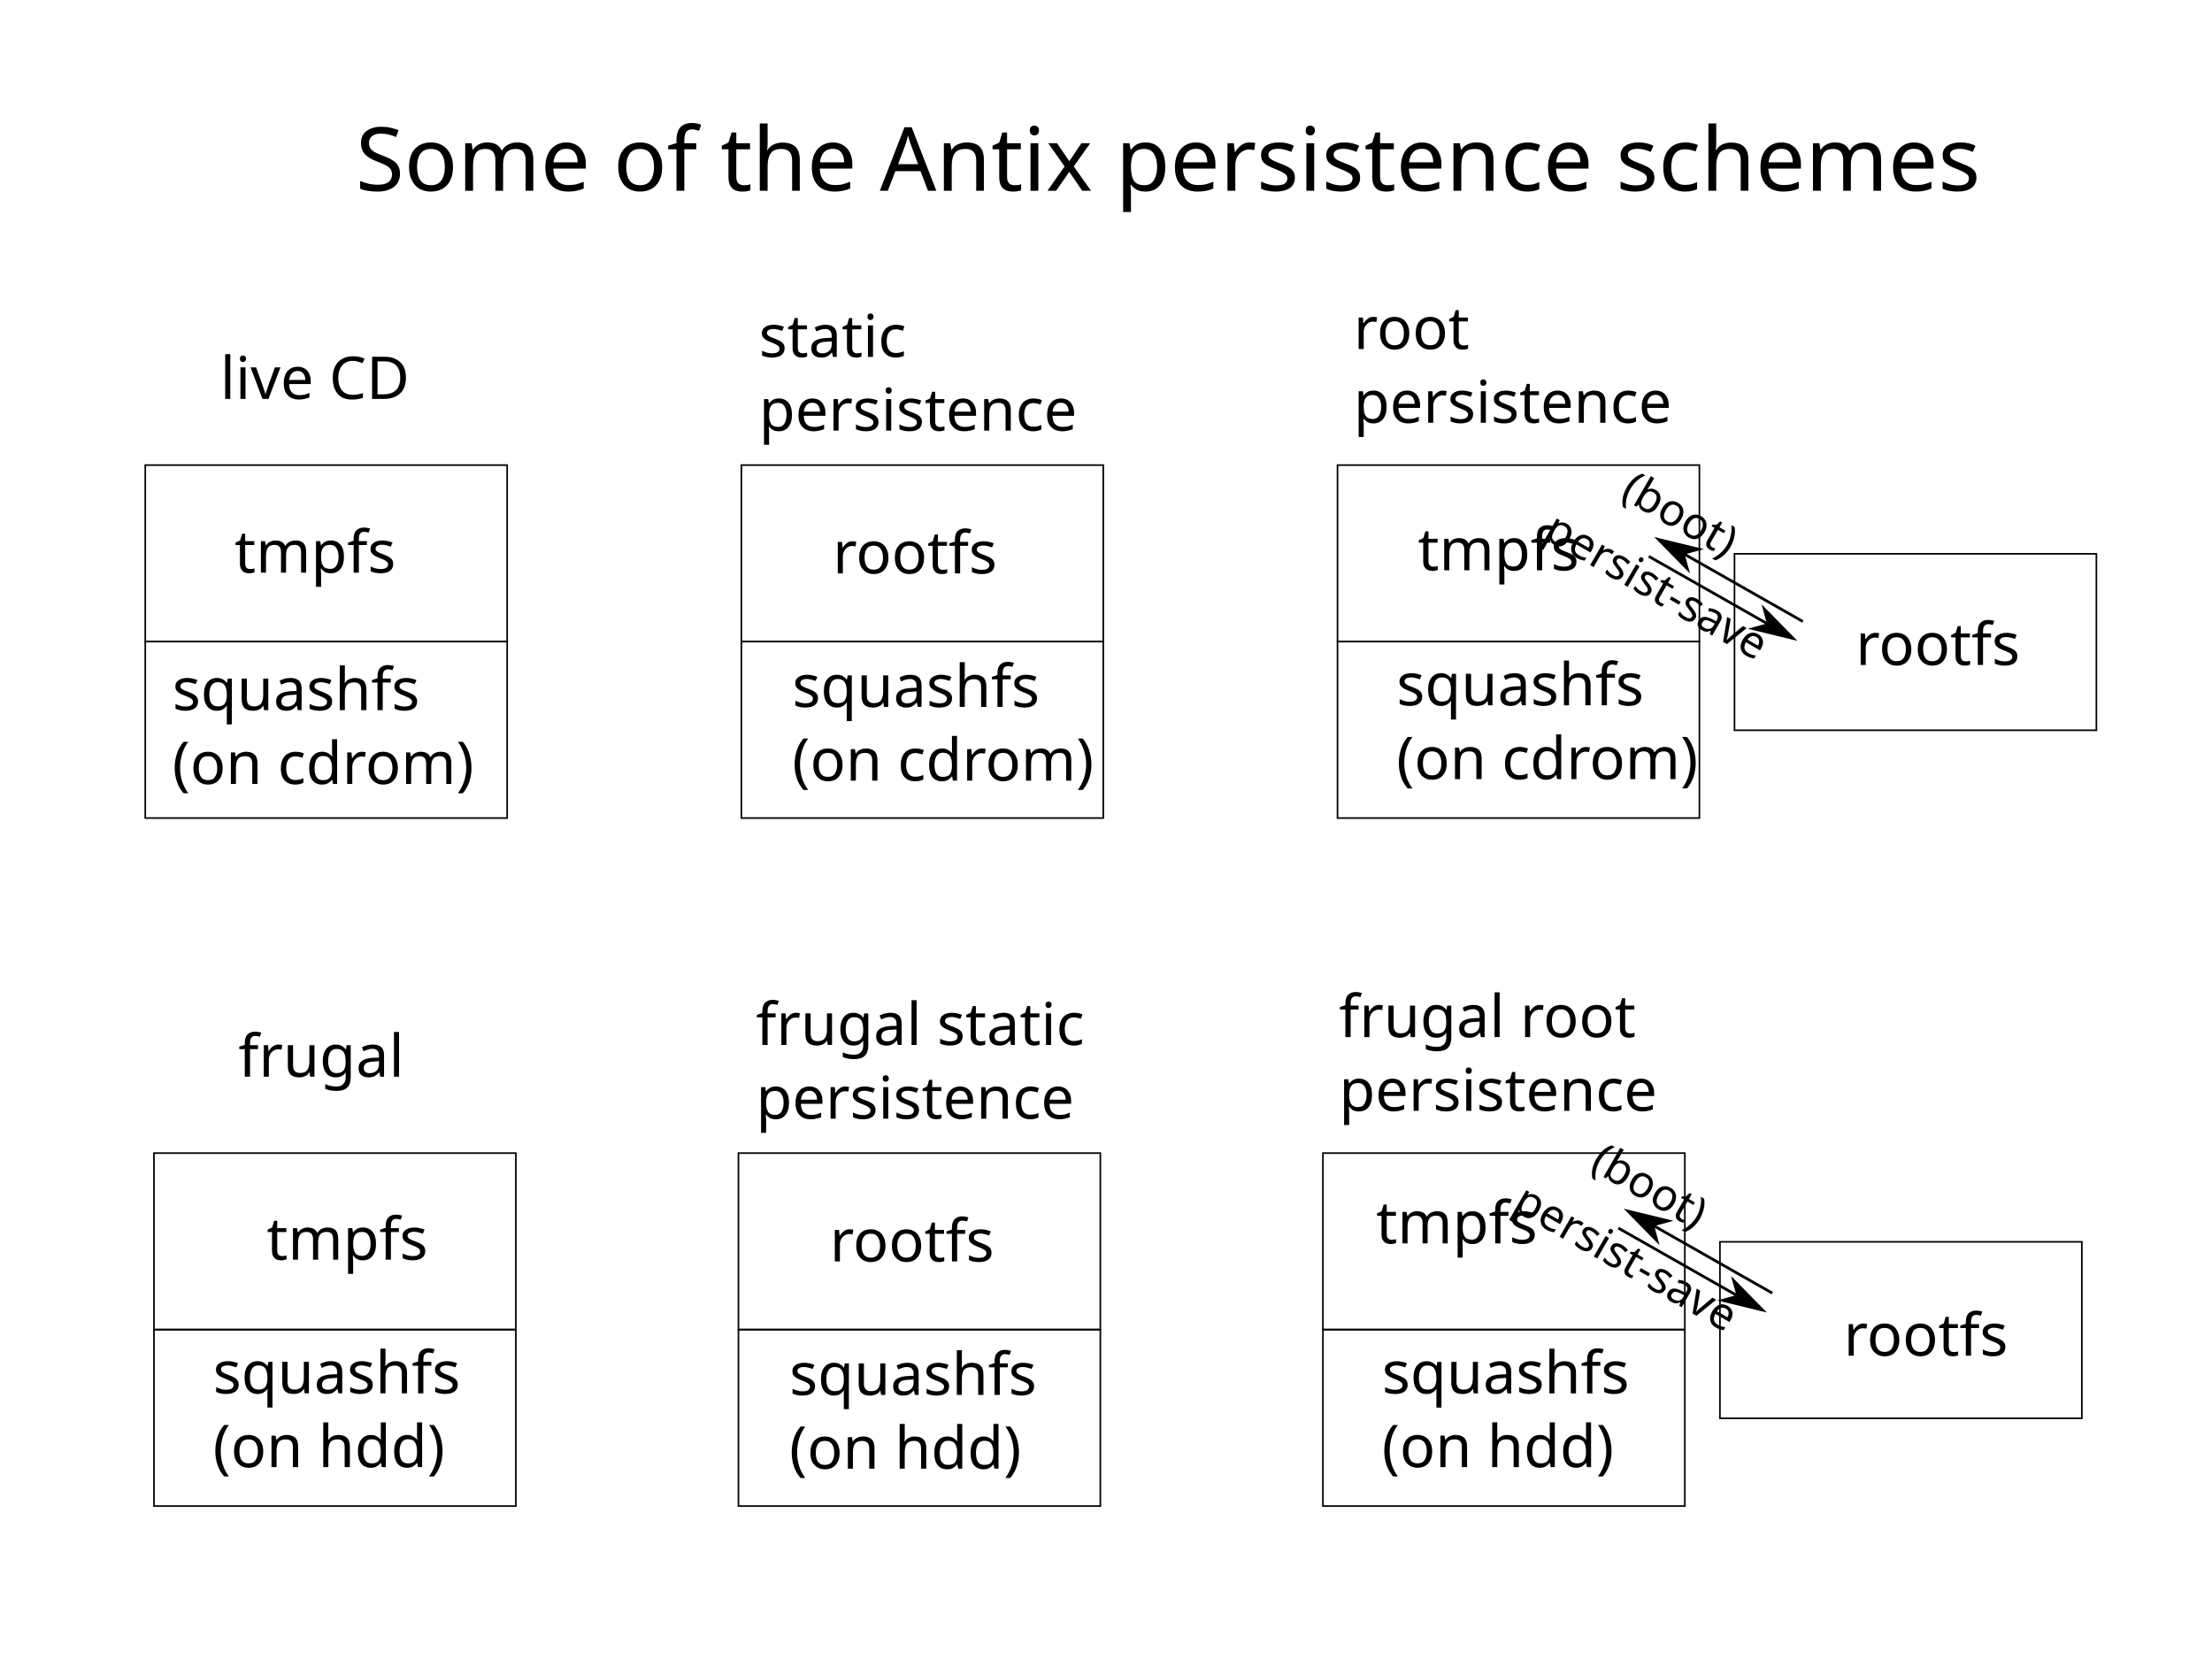
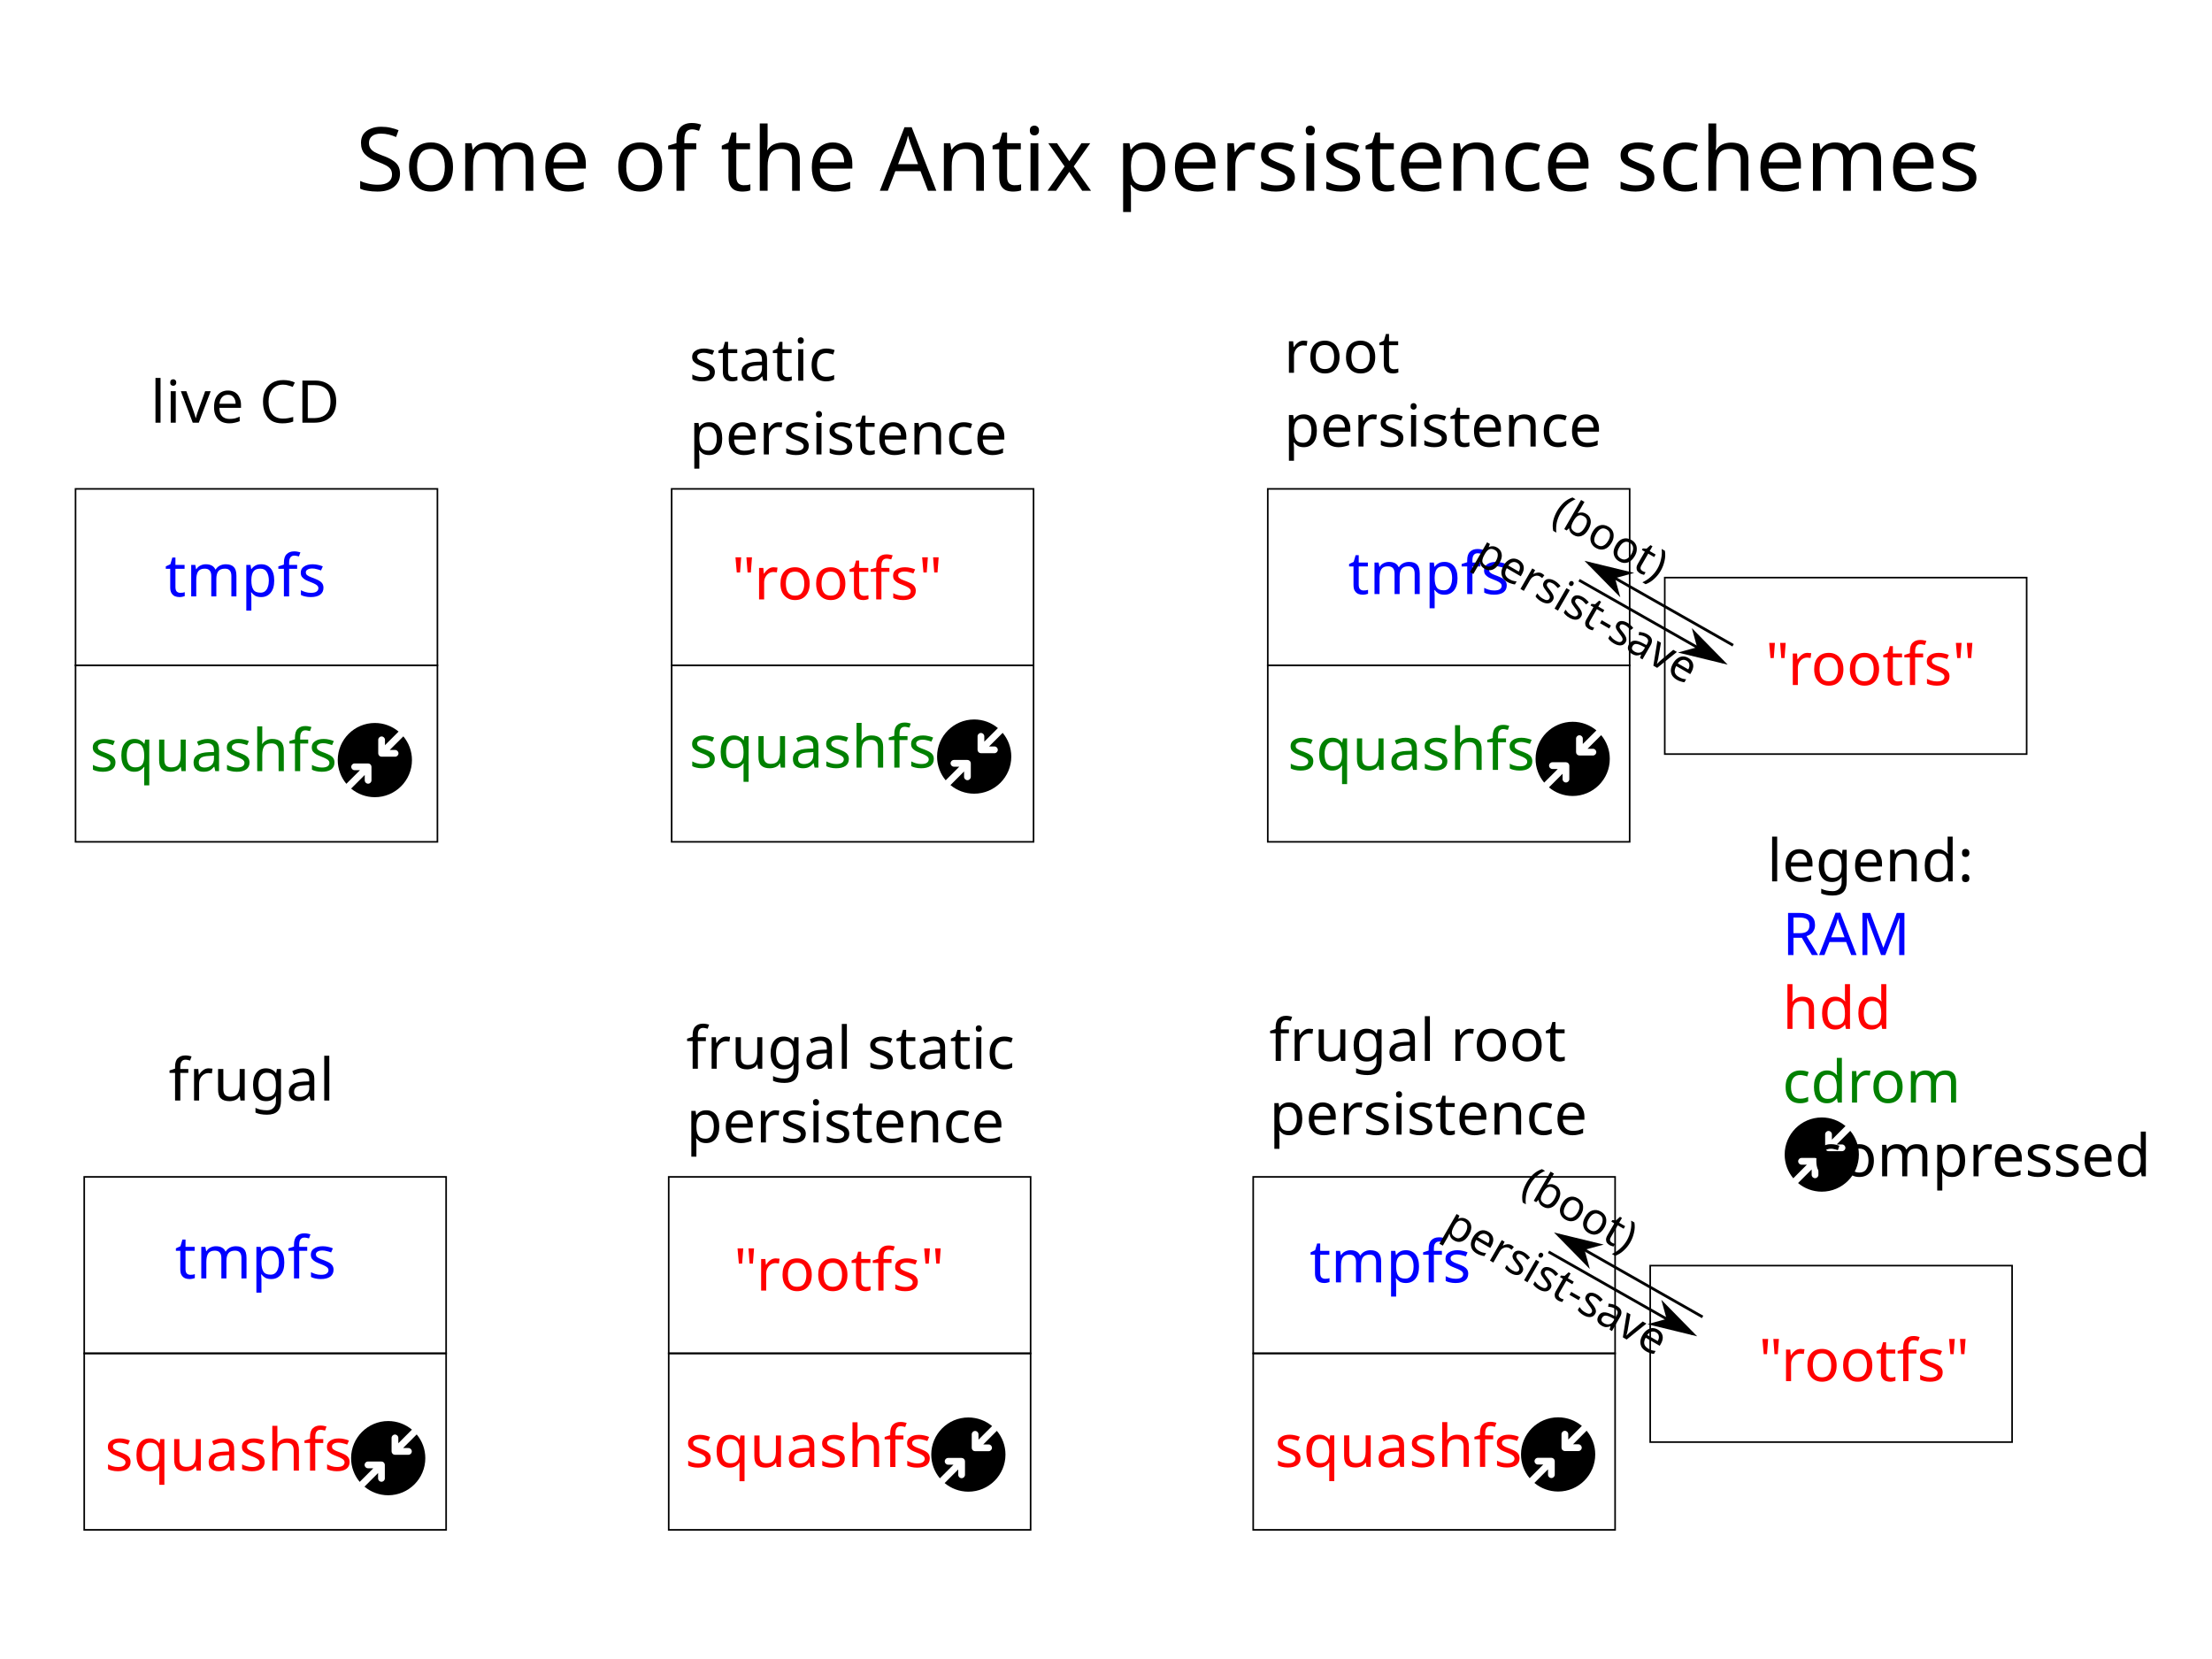
<svg xmlns="http://www.w3.org/2000/svg" xmlns:xlink="http://www.w3.org/1999/xlink" width="800" height="600" viewBox="0 0 211.667 158.75" version="1.1" id="svg8">
  <defs id="defs2">
    <marker style="overflow:visible;" id="Arrow1Lend" refX="0.0" refY="0.0" orient="auto">
      <path transform="scale(0.8) rotate(180) translate(12.5,0)" style="fill-rule:evenodd;stroke:#000000;stroke-width:1pt;stroke-opacity:1;fill:#000000;fill-opacity:1" d="M 0.0,0.0 L 5.0,-5.0 L -12.5,0.0 L 5.0,5.0 L 0.0,0.0 z " id="path1137" />
    </marker>
    <marker style="overflow:visible" id="Arrow1Lend-3" refX="0" refY="0" orient="auto">
      <path transform="matrix(-0.8,0,0,-0.8,-10,0)" style="fill:#000000;fill-opacity:1;fill-rule:evenodd;stroke:#000000;stroke-width:1pt;stroke-opacity:1" d="M 0,0 5,-5 -12.5,0 5,5 Z" id="path1137-6" />
    </marker>
    <marker style="overflow:visible" id="Arrow1Lend-3-3" refX="0" refY="0" orient="auto">
      <path transform="matrix(-0.8,0,0,-0.8,-10,0)" style="fill:#000000;fill-opacity:1;fill-rule:evenodd;stroke:#000000;stroke-width:1pt;stroke-opacity:1" d="M 0,0 5,-5 -12.5,0 5,5 Z" id="path1137-6-6" />
    </marker>
    <marker style="overflow:visible" id="marker980" refX="0" refY="0" orient="auto">
      <path transform="matrix(-0.8,0,0,-0.8,-10,0)" style="fill:#000000;fill-opacity:1;fill-rule:evenodd;stroke:#000000;stroke-width:1pt;stroke-opacity:1" d="M 0,0 5,-5 -12.5,0 5,5 Z" id="path978" />
    </marker>
    <marker style="overflow:visible" id="marker984" refX="0" refY="0" orient="auto">
      <path transform="matrix(-0.8,0,0,-0.8,-10,0)" style="fill:#000000;fill-opacity:1;fill-rule:evenodd;stroke:#000000;stroke-width:1pt;stroke-opacity:1" d="M 0,0 5,-5 -12.5,0 5,5 Z" id="path982" />
    </marker>
    <marker style="overflow:visible" id="marker988" refX="0" refY="0" orient="auto">
      <path transform="matrix(-0.8,0,0,-0.8,-10,0)" style="fill:#000000;fill-opacity:1;fill-rule:evenodd;stroke:#000000;stroke-width:1pt;stroke-opacity:1" d="M 0,0 5,-5 -12.5,0 5,5 Z" id="path986" />
    </marker>
    <marker style="overflow:visible" id="marker992" refX="0" refY="0" orient="auto">
      <path transform="matrix(-0.8,0,0,-0.8,-10,0)" style="fill:#000000;fill-opacity:1;fill-rule:evenodd;stroke:#000000;stroke-width:1pt;stroke-opacity:1" d="M 0,0 5,-5 -12.5,0 5,5 Z" id="path990" />
    </marker>
    <marker style="overflow:visible" id="Arrow1Lend-3-7" refX="0" refY="0" orient="auto">
      <path transform="matrix(-0.8,0,0,-0.8,-10,0)" style="fill:#000000;fill-opacity:1;fill-rule:evenodd;stroke:#000000;stroke-width:1pt;stroke-opacity:1" d="M 0,0 5,-5 -12.5,0 5,5 Z" id="path1137-6-5" />
    </marker>
    <marker style="overflow:visible" id="marker1190" refX="0" refY="0" orient="auto">
      <path transform="matrix(-0.8,0,0,-0.8,-10,0)" style="fill:#000000;fill-opacity:1;fill-rule:evenodd;stroke:#000000;stroke-width:1pt;stroke-opacity:1" d="M 0,0 5,-5 -12.5,0 5,5 Z" id="path1188" />
    </marker>
    <marker style="overflow:visible" id="marker1194" refX="0" refY="0" orient="auto">
      <path transform="matrix(-0.8,0,0,-0.8,-10,0)" style="fill:#000000;fill-opacity:1;fill-rule:evenodd;stroke:#000000;stroke-width:1pt;stroke-opacity:1" d="M 0,0 5,-5 -12.5,0 5,5 Z" id="path1192" />
    </marker>
    <marker style="overflow:visible" id="marker1198" refX="0" refY="0" orient="auto">
      <path transform="matrix(-0.8,0,0,-0.8,-10,0)" style="fill:#000000;fill-opacity:1;fill-rule:evenodd;stroke:#000000;stroke-width:1pt;stroke-opacity:1" d="M 0,0 5,-5 -12.5,0 5,5 Z" id="path1196" />
    </marker>
    <marker style="overflow:visible" id="marker1202" refX="0" refY="0" orient="auto">
      <path transform="matrix(-0.8,0,0,-0.8,-10,0)" style="fill:#000000;fill-opacity:1;fill-rule:evenodd;stroke:#000000;stroke-width:1pt;stroke-opacity:1" d="M 0,0 5,-5 -12.5,0 5,5 Z" id="path1200" />
    </marker>
  </defs>
  <g id="layer1">
-     <g id="g1599" transform="translate(4.257252,23.16289)">
+     <g id="g1599" transform="translate(-2.415331,25.43922)">
      <rect style="fill:none;stroke:#000000;stroke-width:0.154;stroke-opacity:1;stop-color:#000000" id="rect10" width="34.63" height="16.887" x="9.643" y="21.342" />
      <use x="0" y="0" xlink:href="#rect10" id="use851" transform="translate(0,16.88742)" width="100%" height="100%" />
-       <text xml:space="preserve" style="font-size:5.644px;line-height:1.25;font-family:'AR PL UKai TW MBE';-inkscape-font-specification:'AR PL UKai TW MBE, Normal';letter-spacing:0px;word-spacing:0px;stroke-width:0.265" x="18.188" y="31.636" id="text855">
-         <tspan id="tspan853" x="18.188" y="31.636" style="stroke-width:0.265">tmpfs</tspan>
-       </text>
-       <text xml:space="preserve" style="font-size:5.644px;line-height:1.25;font-family:'AR PL UKai TW MBE';-inkscape-font-specification:'AR PL UKai TW MBE, Normal';letter-spacing:0px;word-spacing:0px;stroke-width:0.265" x="12.242" y="44.792" id="text859">
-         <tspan id="tspan857" x="12.242" y="44.792" style="stroke-width:0.265">squashfs</tspan>
-         <tspan x="12.242" y="51.848" style="stroke-width:0.265" id="tspan861">(on cdrom)</tspan>
+       <text xml:space="preserve" style="font-size:5.644px;line-height:1.25;font-family:'AR PL UKai TW MBE';-inkscape-font-specification:'AR PL UKai TW MBE, Normal';letter-spacing:0px;word-spacing:0px;fill:#0000ff;stroke-width:0.265" x="18.188" y="31.636" id="text855">
+         <tspan id="tspan853" x="18.188" y="31.636" style="fill:#0000ff;stroke-width:0.265">tmpfs</tspan>
      </text>
      <text xml:space="preserve" style="font-size:5.644px;line-height:1.25;font-family:'AR PL UKai TW MBE';-inkscape-font-specification:'AR PL UKai TW MBE, Normal';letter-spacing:0px;word-spacing:0px;stroke-width:0.265" x="16.81" y="15.011" id="text865">
        <tspan id="tspan863" x="16.81" y="15.011" style="stroke-width:0.265">live CD</tspan>
      </text>
+       <g id="g1114" transform="translate(2.337383,-22.17599)">
+         <g id="g1494" transform="translate(-6.672583,2.276335)">
+           <text xml:space="preserve" style="font-size:5.644px;line-height:1.25;font-family:'AR PL UKai TW MBE';-inkscape-font-specification:'AR PL UKai TW MBE, Normal';letter-spacing:0px;word-spacing:0px;fill:#008000;stroke-width:0.265" x="11.088" y="45.085" id="text859" transform="translate(4.257252,23.16289)">
+             <tspan x="11.088" y="45.085" style="fill:#008000;stroke-width:0.265" id="tspan861">squashfs</tspan>
+           </text>
+           <use x="0" y="0" xlink:href="#g1070" id="use1468" transform="translate(-126.0032,-33.25532)" width="100%" height="100%" />
+         </g>
+       </g>
    </g>
-     <g id="g1610" transform="translate(3.917602,8.749544)">
+     <g id="g1610" transform="translate(-2.754981,11.02588)">
      <use x="0" y="0" xlink:href="#rect10" id="use867" transform="translate(1.171622,80.2489)" width="100%" height="100%" />
      <use x="0" y="0" xlink:href="#rect10" id="use869" transform="translate(1.171622,97.13631)" width="100%" height="100%" />
-       <text xml:space="preserve" style="font-size:5.644px;line-height:1.25;font-family:'AR PL UKai TW MBE';-inkscape-font-specification:'AR PL UKai TW MBE, Normal';letter-spacing:0px;word-spacing:0px;stroke-width:0.265" x="21.594" y="111.787" id="text855-6">
-         <tspan id="tspan853-7" x="21.594" y="111.787" style="stroke-width:0.265">tmpfs</tspan>
-       </text>
-       <text xml:space="preserve" style="font-size:5.644px;line-height:1.25;font-family:'AR PL UKai TW MBE';-inkscape-font-specification:'AR PL UKai TW MBE, Normal';letter-spacing:0px;word-spacing:0px;stroke-width:0.265" x="16.469" y="124.581" id="text859-5">
-         <tspan id="tspan857-3" x="16.469" y="124.581" style="stroke-width:0.265">squashfs</tspan>
-         <tspan x="16.469" y="131.637" style="stroke-width:0.265" id="tspan861-5">(on hdd)</tspan>
+       <text xml:space="preserve" style="font-size:5.644px;line-height:1.25;font-family:'AR PL UKai TW MBE';-inkscape-font-specification:'AR PL UKai TW MBE, Normal';letter-spacing:0px;word-spacing:0px;fill:#0000ff;stroke-width:0.265" x="19.494" y="111.301" id="text855-6">
+         <tspan id="tspan853-7" x="19.494" y="111.301" style="fill:#0000ff;stroke-width:0.265">tmpfs</tspan>
      </text>
      <text xml:space="preserve" style="font-size:5.644px;line-height:1.25;font-family:'AR PL UKai TW MBE';-inkscape-font-specification:'AR PL UKai TW MBE, Normal';letter-spacing:0px;word-spacing:0px;stroke-width:0.265" x="18.899" y="94.279" id="text865-6">
        <tspan id="tspan863-2" x="18.899" y="94.279" style="stroke-width:0.265">frugal</tspan>
      </text>
+       <g id="g1273">
+         <text xml:space="preserve" style="font-size:5.644px;line-height:1.25;font-family:'AR PL UKai TW MBE';-inkscape-font-specification:'AR PL UKai TW MBE, Normal';letter-spacing:0px;word-spacing:0px;stroke-width:0.265" x="12.797" y="129.697" id="text859-5">
+           <tspan x="12.797" y="129.697" style="fill:#ff0000;stroke-width:0.265" id="tspan861-5">squashfs</tspan>
+         </text>
+         <g style="fill:#000000" id="use1247" transform="matrix(0.01386964,0,0,0.01386964,36.35156,124.9544)">
+           <g id="g1373">
+             <g id="g1371">
+               <path d="m 452.608,92.3 -93.882,93.882 h 36.911 c 12.87,0 23.273,10.426 23.273,23.273 0,12.847 -10.403,23.273 -23.273,23.273 h -93.091 c -3.025,0 -6.051,-0.628 -8.89,-1.792 -5.702,-2.351 -10.24,-6.889 -12.591,-12.591 -1.187,-2.839 -1.792,-5.865 -1.792,-8.89 v -93.091 c 0,-12.847 10.403,-23.273 23.273,-23.273 12.87,0 23.273,10.426 23.273,23.273 v 36.911 L 419.7,59.392 C 375.273,22.365 318.208,0 256,0 114.851,0 0,114.851 0,256 0,318.208 22.342,375.273 59.392,419.7 l 93.882,-93.882 h -36.911 c -12.87,0 -23.273,-10.426 -23.273,-23.273 0,-12.847 10.403,-23.273 23.273,-23.273 h 93.091 c 3.025,0 6.051,0.628 8.89,1.792 5.702,2.351 10.24,6.889 12.591,12.591 1.164,2.839 1.792,5.865 1.792,8.89 v 93.091 c 0,12.847 -10.403,23.273 -23.273,23.273 -12.87,0 -23.273,-10.426 -23.273,-23.273 V 358.725 L 92.3,452.608 C 136.704,489.635 193.792,512 256,512 397.149,512 512,397.149 512,256 512,193.792 489.635,136.727 452.608,92.3 Z" id="path1369" />
+             </g>
+           </g>
+         </g>
+       </g>
    </g>
-     <g id="g1588" transform="translate(11.21067,22.38693)">
+     <g id="g1588" transform="translate(4.538082,24.66326)">
      <use x="0" y="0" xlink:href="#rect10" id="use867-9" transform="translate(50.08933,0.7759607)" width="100%" height="100%" />
      <use x="0" y="0" xlink:href="#rect10" id="use869-1" transform="translate(50.08933,17.66338)" width="100%" height="100%" />
-       <text xml:space="preserve" style="font-size:5.644px;line-height:1.25;font-family:'AR PL UKai TW MBE';-inkscape-font-specification:'AR PL UKai TW MBE, Normal';letter-spacing:0px;word-spacing:0px;stroke-width:0.265" x="68.472" y="32.485" id="text855-6-2">
-         <tspan id="tspan853-7-7" x="68.472" y="32.485" style="stroke-width:0.265">rootfs</tspan>
-       </text>
-       <text xml:space="preserve" style="font-size:5.644px;line-height:1.25;font-family:'AR PL UKai TW MBE';-inkscape-font-specification:'AR PL UKai TW MBE, Normal';letter-spacing:0px;word-spacing:0px;stroke-width:0.265" x="64.611" y="45.258" id="text859-5-0">
-         <tspan id="tspan857-3-9" x="64.611" y="45.258" style="stroke-width:0.265">squashfs</tspan>
-         <tspan x="64.611" y="52.314" style="stroke-width:0.265" id="tspan861-5-3">(on cdrom)</tspan>
+       <text xml:space="preserve" style="font-size:5.644px;line-height:1.25;font-family:'AR PL UKai TW MBE';-inkscape-font-specification:'AR PL UKai TW MBE, Normal';letter-spacing:0px;word-spacing:0px;fill:#ff0000;stroke-width:0.265" x="65.48" y="32.693" id="text855-6-2">
+         <tspan id="tspan853-7-7" x="65.48" y="32.693" style="fill:#ff0000;stroke-width:0.265">"rootfs"</tspan>
      </text>
      <text xml:space="preserve" style="font-size:5.644px;line-height:1.25;font-family:'AR PL UKai TW MBE';-inkscape-font-specification:'AR PL UKai TW MBE, Normal';letter-spacing:0px;word-spacing:0px;stroke-width:0.265" x="61.414" y="11.766" id="text865-6-6">
        <tspan id="tspan863-2-0" x="61.414" y="11.766" style="stroke-width:0.265">static</tspan>
        <tspan x="61.414" y="18.822" style="stroke-width:0.265" id="tspan999">persistence</tspan>
      </text>
+       <g id="use1514" transform="translate(52.73386,-21.73553)">
+         <g id="g1046" transform="translate(-6.672583,2.276335)">
+           <text xml:space="preserve" style="font-size:5.644px;line-height:1.25;font-family:'AR PL UKai TW MBE';-inkscape-font-specification:'AR PL UKai TW MBE, Normal';letter-spacing:0px;word-spacing:0px;fill:#008000;stroke-width:0.265" x="11.088" y="45.085" id="text1042" transform="translate(4.257252,23.16289)">
+             <tspan x="11.088" y="45.085" style="fill:#008000;stroke-width:0.265" id="tspan1040">squashfs</tspan>
+           </text>
+           <use x="0" y="0" xlink:href="#g1070" id="use1044" transform="translate(-126.0032,-33.25532)" width="100%" height="100%" />
+         </g>
+       </g>
    </g>
-     <g id="g1622" transform="translate(10.3582,8.606593)">
+     <g id="g1622" transform="translate(3.685618,10.88293)">
      <use x="0" y="0" xlink:href="#rect10" id="use867-9-6" transform="translate(50.66085,80.39185)" width="100%" height="100%" />
      <use x="0" y="0" xlink:href="#rect10" id="use869-1-2" transform="translate(50.66085,97.27926)" width="100%" height="100%" />
-       <text xml:space="preserve" style="font-size:5.644px;line-height:1.25;font-family:'AR PL UKai TW MBE';-inkscape-font-specification:'AR PL UKai TW MBE, Normal';letter-spacing:0px;word-spacing:0px;stroke-width:0.265" x="69.043" y="112.101" id="text855-6-2-6">
-         <tspan id="tspan853-7-7-1" x="69.043" y="112.101" style="stroke-width:0.265">rootfs</tspan>
-       </text>
-       <text xml:space="preserve" style="font-size:5.644px;line-height:1.25;font-family:'AR PL UKai TW MBE';-inkscape-font-specification:'AR PL UKai TW MBE, Normal';letter-spacing:0px;word-spacing:0px;stroke-width:0.265" x="65.182" y="124.874" id="text859-5-0-8">
-         <tspan id="tspan857-3-9-7" x="65.182" y="124.874" style="stroke-width:0.265">squashfs</tspan>
-         <tspan x="65.182" y="131.93" style="stroke-width:0.265" id="tspan861-5-3-9">(on hdd)</tspan>
+       <text xml:space="preserve" style="font-size:5.644px;line-height:1.25;font-family:'AR PL UKai TW MBE';-inkscape-font-specification:'AR PL UKai TW MBE, Normal';letter-spacing:0px;word-spacing:0px;fill:#ff0000;stroke-width:0.265" x="66.531" y="112.612" id="text855-6-2-6">
+         <tspan id="tspan853-7-7-1" x="66.531" y="112.612" style="fill:#ff0000;stroke-width:0.265">"rootfs"</tspan>
      </text>
      <text xml:space="preserve" style="font-size:5.644px;line-height:1.25;font-family:'AR PL UKai TW MBE';-inkscape-font-specification:'AR PL UKai TW MBE, Normal';letter-spacing:0px;word-spacing:0px;stroke-width:0.265" x="61.986" y="91.382" id="text865-6-6-2">
        <tspan id="tspan863-2-0-0" x="61.986" y="91.382" style="stroke-width:0.265">frugal static</tspan>
        <tspan x="61.986" y="98.438" style="stroke-width:0.265" id="tspan999-2">persistence</tspan>
      </text>
+       <use x="0" y="0" xlink:href="#g1273" id="use1275" transform="translate(49.07511,-0.1997264)" width="100%" height="100%" />
    </g>
-     <g id="g1644" transform="translate(13.67931,8.028537)">
+     <g id="g1644" transform="translate(7.00673,10.30487)">
      <use x="0" y="0" xlink:href="#rect10" id="use867-3" transform="translate(103.2696,80.96991)" width="100%" height="100%" />
      <use x="0" y="0" xlink:href="#rect10" id="use869-7" transform="translate(103.2696,97.85732)" width="100%" height="100%" />
-       <text xml:space="preserve" style="font-size:5.644px;line-height:1.25;font-family:'AR PL UKai TW MBE';-inkscape-font-specification:'AR PL UKai TW MBE, Normal';letter-spacing:0px;word-spacing:0px;stroke-width:0.265" x="118.004" y="110.957" id="text855-6-5">
-         <tspan id="tspan853-7-9" x="118.004" y="110.957" style="stroke-width:0.265">tmpfs</tspan>
-       </text>
-       <text xml:space="preserve" style="font-size:5.644px;line-height:1.25;font-family:'AR PL UKai TW MBE';-inkscape-font-specification:'AR PL UKai TW MBE, Normal';letter-spacing:0px;word-spacing:0px;stroke-width:0.265" x="118.567" y="125.302" id="text859-5-2">
-         <tspan id="tspan857-3-2" x="118.567" y="125.302" style="stroke-width:0.265">squashfs</tspan>
-         <tspan x="118.567" y="132.358" style="stroke-width:0.265" id="tspan861-5-8">(on hdd)</tspan>
+       <text xml:space="preserve" style="font-size:5.644px;line-height:1.25;font-family:'AR PL UKai TW MBE';-inkscape-font-specification:'AR PL UKai TW MBE, Normal';letter-spacing:0px;word-spacing:0px;fill:#0000ff;stroke-width:0.265" x="118.307" y="112.406" id="text855-6-5">
+         <tspan id="tspan853-7-9" x="118.307" y="112.406" style="fill:#0000ff;stroke-width:0.265">tmpfs</tspan>
      </text>
      <text xml:space="preserve" style="font-size:5.644px;line-height:1.25;font-family:'AR PL UKai TW MBE';-inkscape-font-specification:'AR PL UKai TW MBE, Normal';letter-spacing:0px;word-spacing:0px;stroke-width:0.265" x="114.452" y="91.208" id="text865-6-9">
        <tspan id="tspan863-2-7" x="114.452" y="91.208" style="stroke-width:0.265">frugal root</tspan>
        <tspan x="114.452" y="98.263" style="stroke-width:0.265" id="tspan1128">persistence</tspan>
      </text>
      <use x="0" y="0" xlink:href="#rect10" id="use1130" transform="translate(141.2583,89.45992)" width="100%" height="100%" />
-       <text xml:space="preserve" style="font-size:5.644px;line-height:1.25;font-family:'AR PL UKai TW MBE';-inkscape-font-specification:'AR PL UKai TW MBE, Normal';letter-spacing:0px;word-spacing:0px;stroke-width:0.265" x="162.739" y="121.698" id="text1700-1">
-         <tspan id="tspan1698-0" x="162.739" y="121.698" style="stroke-width:0.265">rootfs</tspan>
+       <text xml:space="preserve" style="font-size:5.644px;line-height:1.25;font-family:'AR PL UKai TW MBE';-inkscape-font-specification:'AR PL UKai TW MBE, Normal';letter-spacing:0px;word-spacing:0px;fill:#ff0000;stroke-width:0.265" x="161.282" y="121.854" id="text1700-1">
+         <tspan id="tspan1698-0" x="161.282" y="121.854" style="fill:#ff0000;stroke-width:0.265">"rootfs"</tspan>
      </text>
      <use x="0" y="0" xlink:href="#g952" id="use1176" transform="translate(-14.51039,74.04016)" width="100%" height="100%" />
+       <use x="0" y="0" xlink:href="#g1273" id="use1301" transform="translate(102.1887,0.3645742)" width="100%" height="100%" />
    </g>
-     <g id="g1564" transform="translate(2.088352,17.7967)">
+     <g id="g1564" transform="translate(-4.584231,20.07304)">
      <use x="0" y="0" xlink:href="#rect10" id="use867-3-1" transform="translate(116.2544,5.366188)" width="100%" height="100%" />
      <use x="0" y="0" xlink:href="#rect10" id="use869-7-2" transform="translate(116.2544,22.2536)" width="100%" height="100%" />
-       <text xml:space="preserve" style="font-size:5.644px;line-height:1.25;font-family:'AR PL UKai TW MBE';-inkscape-font-specification:'AR PL UKai TW MBE, Normal';letter-spacing:0px;word-spacing:0px;stroke-width:0.265" x="133.586" y="36.777" id="text855-6-5-9">
-         <tspan id="tspan853-7-9-3" x="133.586" y="36.777" style="stroke-width:0.265">tmpfs</tspan>
-       </text>
-       <text xml:space="preserve" style="font-size:5.644px;line-height:1.25;font-family:'AR PL UKai TW MBE';-inkscape-font-specification:'AR PL UKai TW MBE, Normal';letter-spacing:0px;word-spacing:0px;stroke-width:0.265" x="131.552" y="49.699" id="text859-5-2-1">
-         <tspan id="tspan857-3-2-9" x="131.552" y="49.699" style="stroke-width:0.265">squashfs</tspan>
-         <tspan x="131.552" y="56.754" style="stroke-width:0.265" id="tspan861-5-8-4">(on cdrom)</tspan>
+       <text xml:space="preserve" style="font-size:5.644px;line-height:1.25;font-family:'AR PL UKai TW MBE';-inkscape-font-specification:'AR PL UKai TW MBE, Normal';letter-spacing:0px;word-spacing:0px;fill:#0000ff;stroke-width:0.265" x="133.586" y="36.777" id="text855-6-5-9">
+         <tspan id="tspan853-7-9-3" x="133.586" y="36.777" style="fill:#0000ff;stroke-width:0.265">tmpfs</tspan>
      </text>
      <text xml:space="preserve" style="font-size:5.644px;line-height:1.25;font-family:'AR PL UKai TW MBE';-inkscape-font-specification:'AR PL UKai TW MBE, Normal';letter-spacing:0px;word-spacing:0px;stroke-width:0.265" x="127.436" y="15.604" id="text865-6-9-7">
        <tspan id="tspan863-2-7-8" x="127.436" y="15.604" style="stroke-width:0.265">root</tspan>
        <tspan x="127.436" y="22.66" style="stroke-width:0.265" id="tspan1128-4">persistence</tspan>
      </text>
      <use x="0" y="0" xlink:href="#rect10" id="use1130-5" transform="translate(154.2431,13.8562)" width="100%" height="100%" />
-       <text xml:space="preserve" style="font-size:5.644px;line-height:1.25;font-family:'AR PL UKai TW MBE';-inkscape-font-specification:'AR PL UKai TW MBE, Normal';letter-spacing:0px;word-spacing:0px;stroke-width:0.265" x="175.475" y="45.834" id="text1700">
-         <tspan id="tspan1698" x="175.475" y="45.834" style="stroke-width:0.265">rootfs</tspan>
-       </text>
      <g id="g952">
        <path style="fill:none;stroke:#000000;stroke-width:0.265;stroke-linecap:butt;stroke-linejoin:miter;stroke-miterlimit:4;stroke-dasharray:none;stroke-opacity:1;marker-end:url(#Arrow1Lend-3)" d="m 155.685,35.444 13.774,7.828" id="path1132-0" />
        <use x="0" y="0" xlink:href="#path1132-0" id="use942" transform="rotate(180,163.0549,38.55852)" width="100%" height="100%" />
        <text xml:space="preserve" style="font-size:5.644px;line-height:1.25;font-family:'AR PL UKai TW MBE';-inkscape-font-specification:'AR PL UKai TW MBE, Normal';text-align:center;letter-spacing:0px;word-spacing:0px;text-anchor:middle;stroke-width:0.265" x="161.22" y="-50.674" id="text1418-3" transform="rotate(30)">
          <tspan x="161.22" y="-50.674" style="font-size:4.233px;text-align:center;text-anchor:middle;stroke-width:0.265" id="tspan1104">(boot)</tspan>
          <tspan x="161.22" y="-43.619" style="font-size:4.233px;text-align:center;text-anchor:middle;stroke-width:0.265" id="tspan1102">persist-save</tspan>
        </text>
      </g>
+       <g id="use1540" transform="translate(119.1269,-16.9251)">
+         <g id="g1057" transform="translate(-6.672583,2.276335)">
+           <text xml:space="preserve" style="font-size:5.644px;line-height:1.25;font-family:'AR PL UKai TW MBE';-inkscape-font-specification:'AR PL UKai TW MBE, Normal';letter-spacing:0px;word-spacing:0px;fill:#008000;stroke-width:0.265" x="11.088" y="45.085" id="text1052" transform="translate(4.257252,23.16289)">
+             <tspan x="11.088" y="45.085" style="fill:#008000;stroke-width:0.265" id="tspan1050">squashfs</tspan>
+           </text>
+           <use x="0" y="0" xlink:href="#g1070" id="use1054" transform="translate(-126.0032,-33.25532)" width="100%" height="100%" />
+         </g>
+       </g>
+       <text xml:space="preserve" style="font-size:5.644px;line-height:1.25;font-family:'AR PL UKai TW MBE';-inkscape-font-specification:'AR PL UKai TW MBE, Normal';letter-spacing:0px;word-spacing:0px;fill:#ff0000;stroke-width:0.265" x="173.518" y="45.477" id="text855-6-2-3">
+         <tspan id="tspan853-7-7-6" x="173.518" y="45.477" style="fill:#ff0000;stroke-width:0.265">"rootfs"</tspan>
+       </text>
    </g>
    <text xml:space="preserve" style="font-size:5.644px;line-height:1.25;font-family:'AR PL UKai TW MBE';-inkscape-font-specification:'AR PL UKai TW MBE, Normal';letter-spacing:0px;word-spacing:0px;stroke-width:0.265" x="34.029" y="18.252" id="text1678">
      <tspan id="tspan1676" x="34.029" y="18.252" style="font-size:8.467px;stroke-width:0.265">Some of the Antix persistence schemes</tspan>
    </text>
+     <g id="g1404" transform="translate(5.702933,10.032)">
+       <text xml:space="preserve" style="font-size:5.644px;line-height:1.25;font-family:'AR PL UKai TW MBE';-inkscape-font-specification:'AR PL UKai TW MBE, Normal';letter-spacing:0px;word-spacing:0px;stroke-width:0.265" x="161.918" y="74.308" id="text1347">
+         <tspan id="tspan1345" x="161.918" y="74.308" style="stroke-width:0.265"> legend:</tspan>
+         <tspan x="161.918" y="81.363" style="fill:#0000ff;stroke-width:0.265" id="tspan1349">  RAM</tspan>
+         <tspan x="161.918" y="88.419" style="fill:#ff0000;stroke-width:0.265" id="tspan1351">  hdd</tspan>
+         <tspan x="161.918" y="95.475" style="fill:#008000;stroke-width:0.265" id="tspan1090">  cdrom</tspan>
+         <tspan x="161.918" y="102.53" style="stroke-width:0.265" id="tspan1353">    compressed</tspan>
+       </text>
+       <g style="fill:#000000" id="g1070" transform="matrix(0.01386964,0,0,0.01386964,165.073,96.89751)">
+         <g id="g1058">
+           <g id="g1056">
+             <path d="m 452.608,92.3 -93.882,93.882 h 36.911 c 12.87,0 23.273,10.426 23.273,23.273 0,12.847 -10.403,23.273 -23.273,23.273 h -93.091 c -3.025,0 -6.051,-0.628 -8.89,-1.792 -5.702,-2.351 -10.24,-6.889 -12.591,-12.591 -1.187,-2.839 -1.792,-5.865 -1.792,-8.89 v -93.091 c 0,-12.847 10.403,-23.273 23.273,-23.273 12.87,0 23.273,10.426 23.273,23.273 v 36.911 L 419.7,59.392 C 375.273,22.365 318.208,0 256,0 114.851,0 0,114.851 0,256 0,318.208 22.342,375.273 59.392,419.7 l 93.882,-93.882 h -36.911 c -12.87,0 -23.273,-10.426 -23.273,-23.273 0,-12.847 10.403,-23.273 23.273,-23.273 h 93.091 c 3.025,0 6.051,0.628 8.89,1.792 5.702,2.351 10.24,6.889 12.591,12.591 1.164,2.839 1.792,5.865 1.792,8.89 v 93.091 c 0,12.847 -10.403,23.273 -23.273,23.273 -12.87,0 -23.273,-10.426 -23.273,-23.273 V 358.725 L 92.3,452.608 C 136.704,489.635 193.792,512 256,512 397.149,512 512,397.149 512,256 512,193.792 489.635,136.727 452.608,92.3 Z" id="path1054" />
+           </g>
+         </g>
+       </g>
+     </g>
  </g>
</svg>
